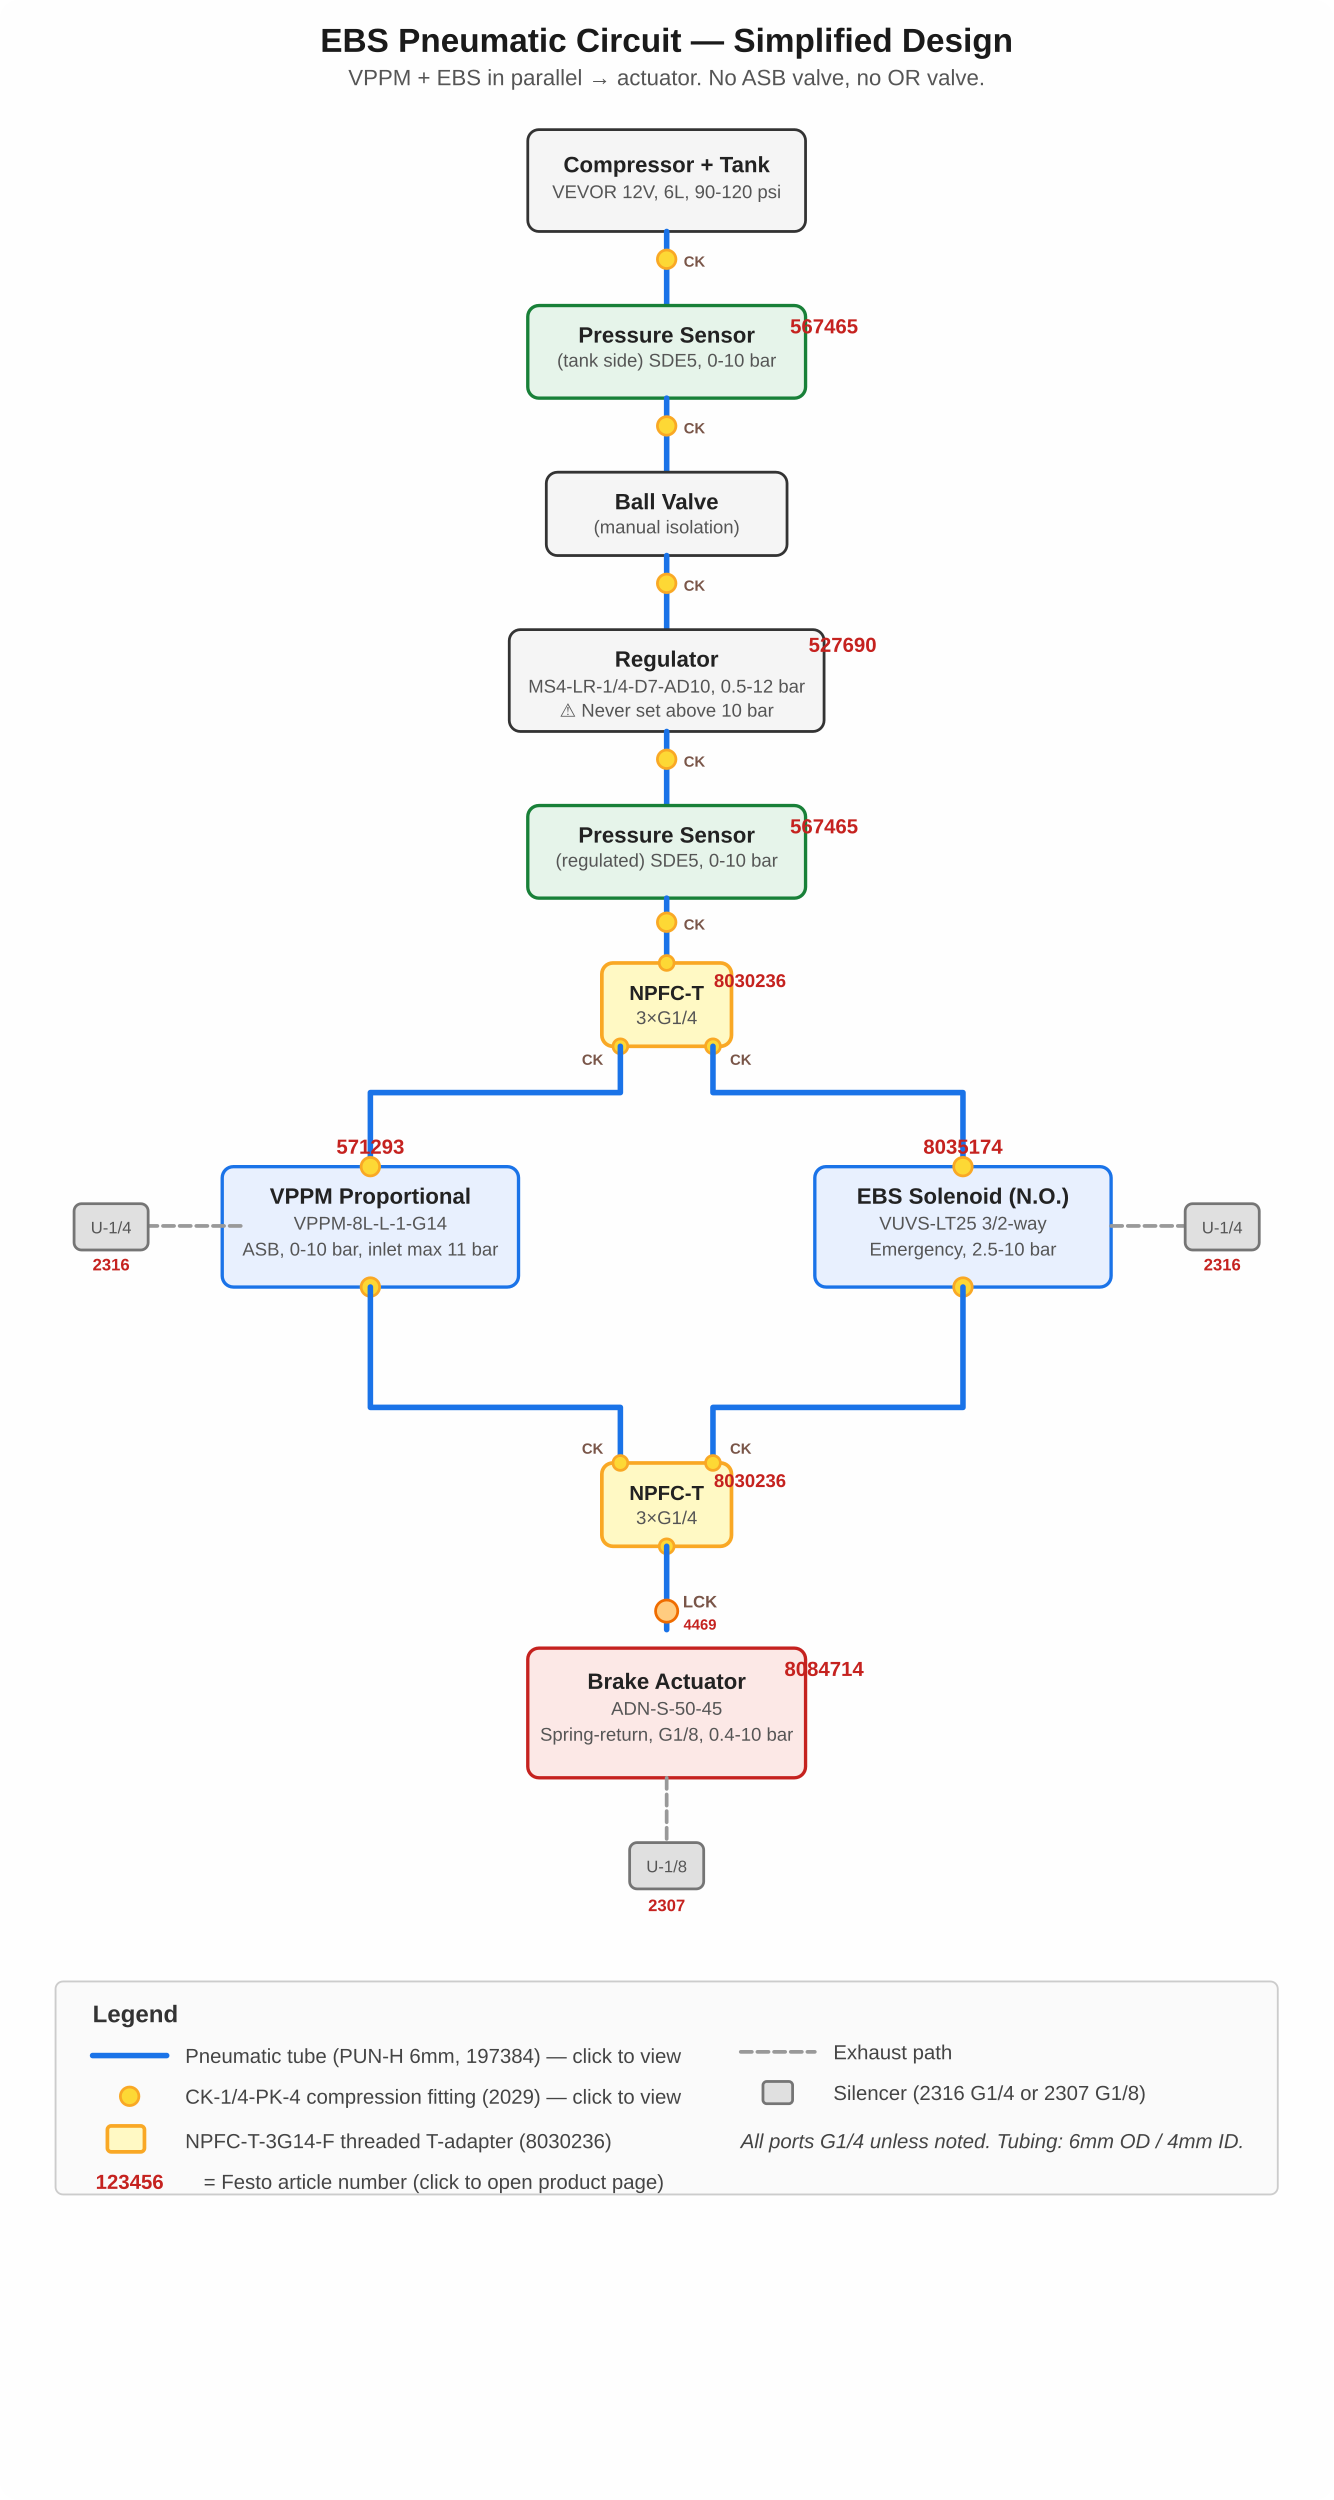
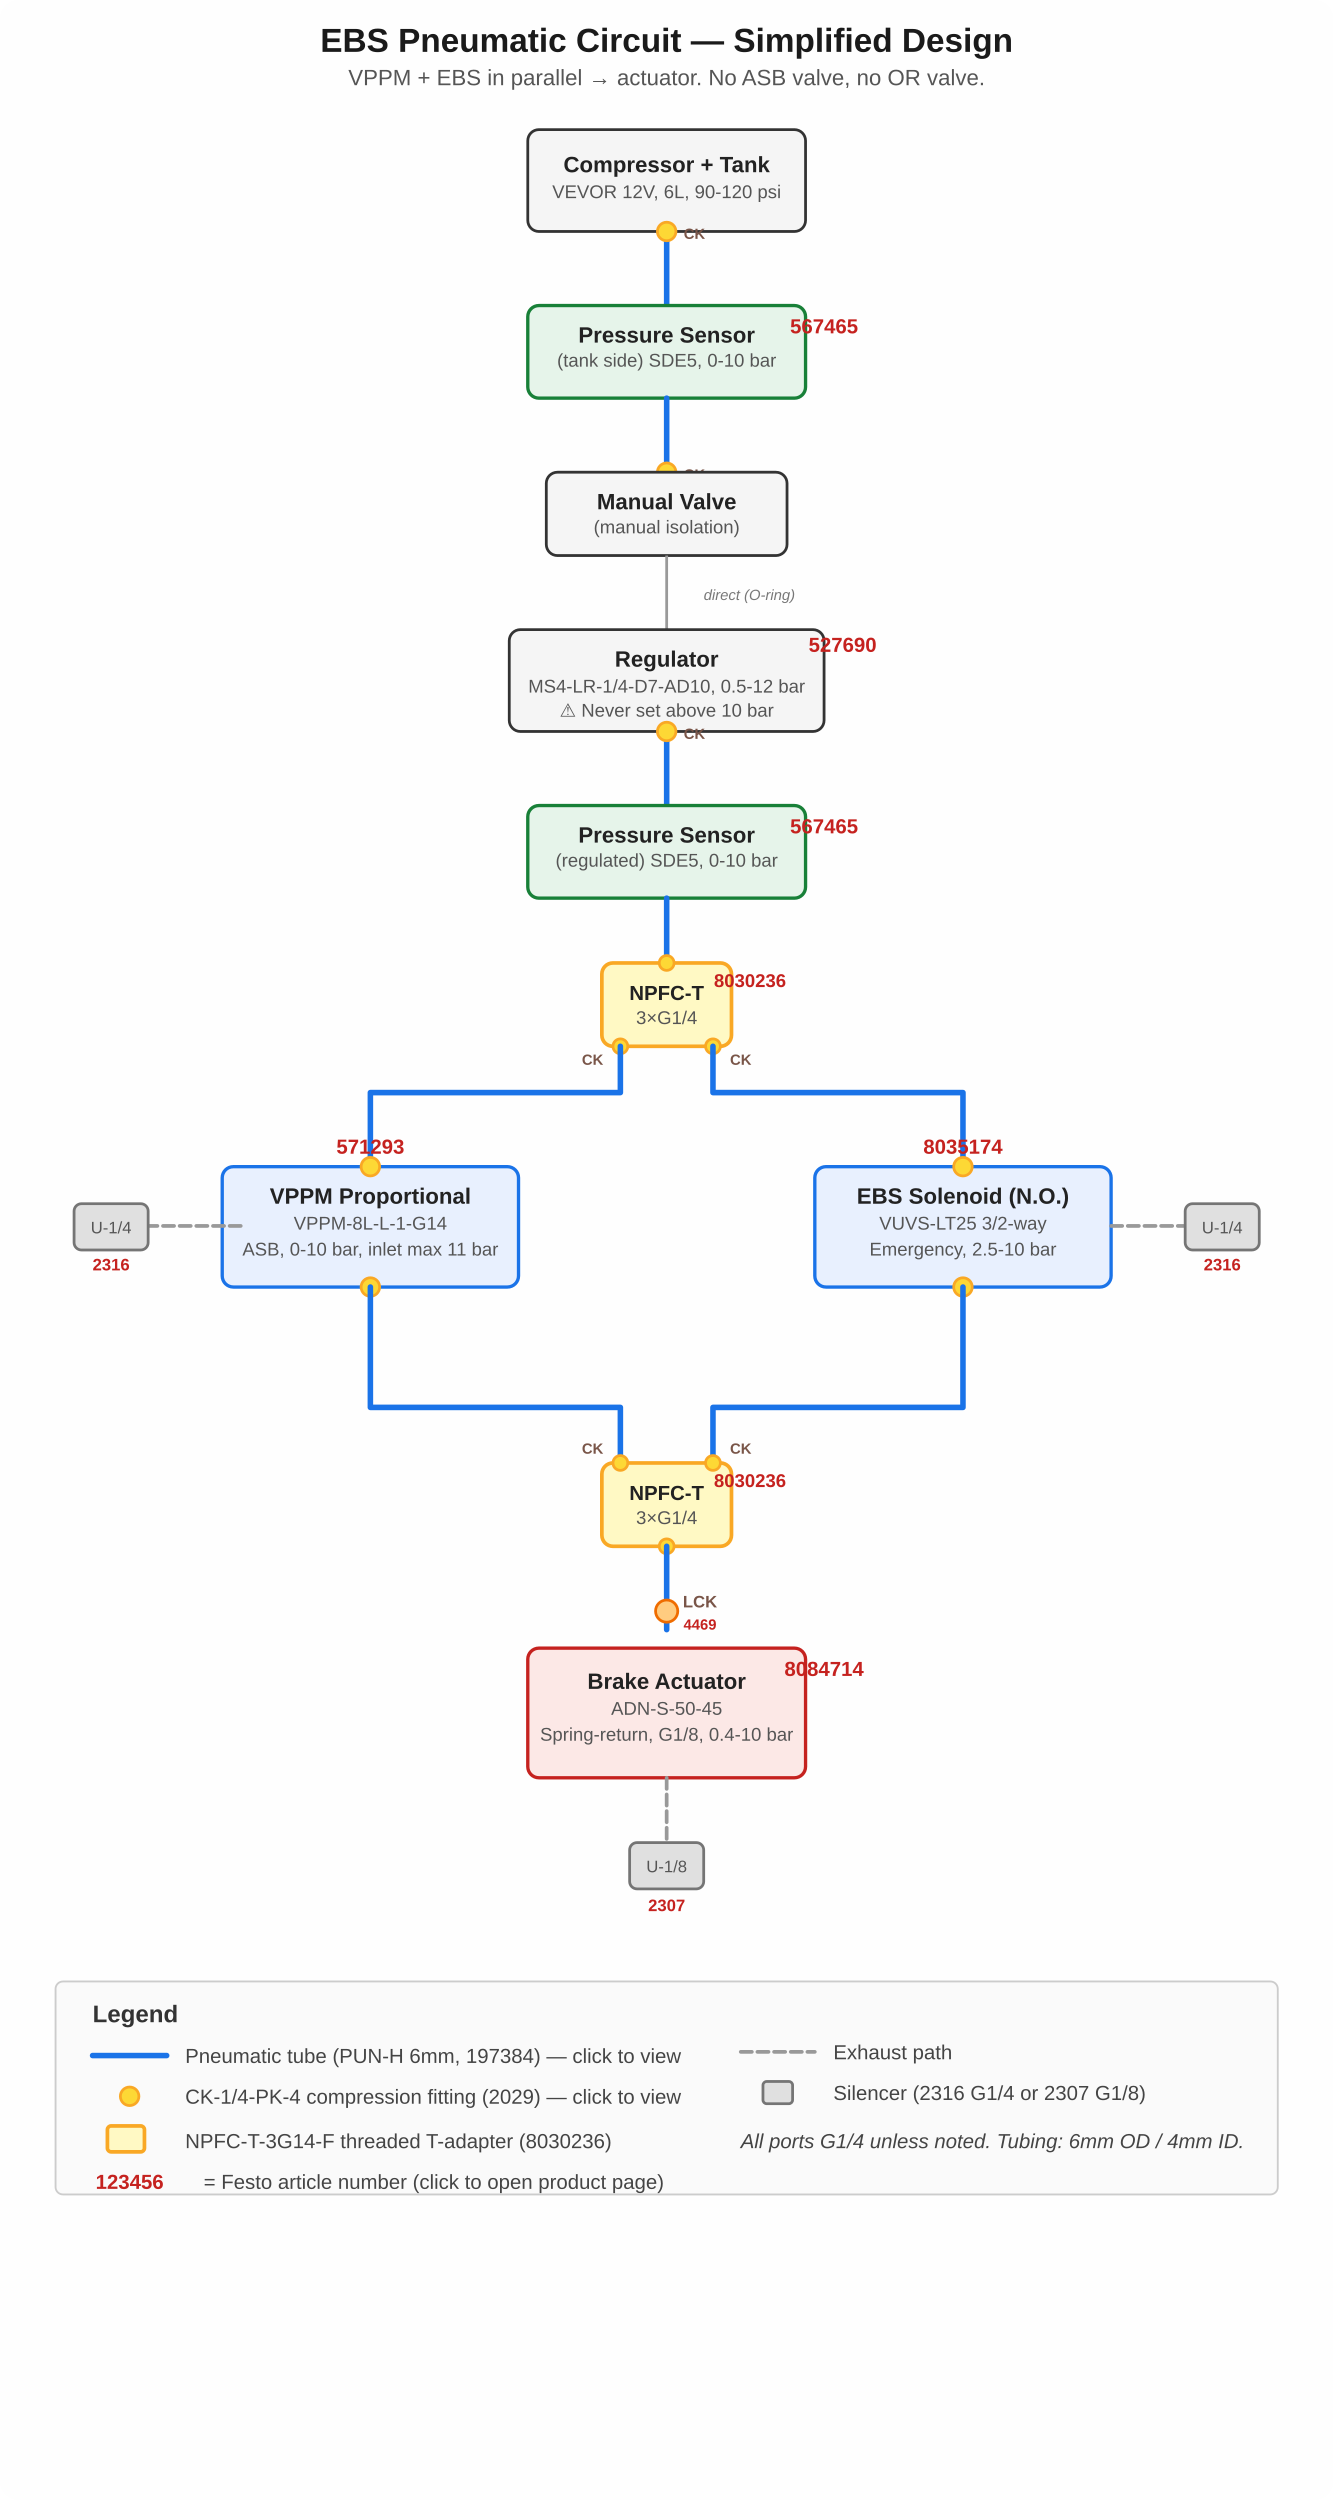
<svg xmlns="http://www.w3.org/2000/svg" xmlns:xlink="http://www.w3.org/1999/xlink" viewBox="0 0 720 1350" width="720" height="1350">
  <style>
    text { font-family: 'Segoe UI', Arial, Helvetica, sans-serif; }
    .title { font-size: 18px; font-weight: bold; fill: #1a1a1a; }
    .subtitle { font-size: 12px; fill: #555; }
    .comp-box { fill: #f5f5f5; stroke: #333; stroke-width: 1.5; rx: 6; }
    .comp-box-valve { fill: #e8f0fe; stroke: #1a73e8; stroke-width: 1.8; rx: 6; }
    .comp-box-actuator { fill: #fce8e6; stroke: #c5221f; stroke-width: 1.8; rx: 6; }
    .comp-box-sensor { fill: #e6f4ea; stroke: #188038; stroke-width: 1.8; rx: 6; }
    .comp-label { font-size: 12px; font-weight: 600; fill: #222; text-anchor: middle; }
    .comp-detail { font-size: 10px; fill: #555; text-anchor: middle; }
    .ref-num { font-size: 11px; font-weight: bold; fill: #c5221f; text-anchor: middle; }
    .port-label { font-size: 9px; fill: #666; text-anchor: middle; }
    .tube { fill: none; stroke: #1a73e8; stroke-width: 3; stroke-linecap: round; stroke-linejoin: round; }
    .tube-exhaust { fill: none; stroke: #999; stroke-width: 2; stroke-dasharray: 6,3; stroke-linecap: round; }
    .ck-fitting { fill: #fdd835; stroke: #f9a825; stroke-width: 1.5; }
    .ck-label { font-size: 8px; fill: #795548; text-anchor: middle; font-weight: 600; }
    .silencer { fill: #e0e0e0; stroke: #757575; stroke-width: 1.5; }
    .npfc-t { fill: #fff9c4; stroke: #f9a825; stroke-width: 2; }
    .legend-box { fill: #fafafa; stroke: #ccc; stroke-width: 1; rx: 4; }
-     a:hover .comp-box, a:hover .comp-box-valve, a:hover .comp-box-actuator, a:hover .comp-box-sensor {
+     a:hover .comp-box, a:hover .comp-box-valve, a:hover .comp-box-actuator,
+     a:hover .comp-box-sensor, a:hover .npfc-t, a:hover .silencer,
+     g:hover &gt; .comp-box {
      stroke-width: 3; filter: drop-shadow(0 2px 4px rgba(0,0,0,0.2));
    }
    a:hover .tube { stroke-width: 4; }
    a:hover .ck-fitting { stroke-width: 2.5; filter: drop-shadow(0 1px 3px rgba(0,0,0,0.3)); }
  </style>
  <rect width="720" height="1350" fill="#fefefe" rx="10" />
  <text x="360" y="28" text-anchor="middle" class="title">EBS Pneumatic Circuit — Simplified Design</text>
  <text x="360" y="46" text-anchor="middle" class="subtitle">VPPM + EBS in parallel → actuator. No ASB valve, no OR valve.</text>
  <g>
    <rect x="285" y="70" width="150" height="55" class="comp-box" />
    <text x="360" y="93" class="comp-label">Compressor + Tank</text>
    <text x="360" y="107" class="comp-detail">VEVOR 12V, 6L, 90-120 psi</text>
  </g>
  <a xlink:href="https://www.festo.com/es/es/a/197384/" target="_blank">
    <line x1="360" y1="125" x2="360" y2="165" class="tube" />
  </a>
  <a xlink:href="https://www.festo.com/es/es/a/2029/" target="_blank">
-     <circle cx="360" cy="140" r="5" class="ck-fitting" />
-     <text x="375" y="144" class="ck-label">CK</text>
+     <circle cx="360" cy="125" r="5" class="ck-fitting" />
+     <text x="375" y="129" class="ck-label">CK</text>
  </a>
  <a xlink:href="https://www.festo.com/es/es/a/567465/" target="_blank">
    <rect x="285" y="165" width="150" height="50" class="comp-box-sensor" />
    <text x="360" y="185" class="comp-label">Pressure Sensor</text>
    <text x="360" y="198" class="comp-detail">(tank side) SDE5, 0-10 bar</text>
    <text x="445" y="180" class="ref-num">567465</text>
  </a>
  <a xlink:href="https://www.festo.com/es/es/a/197384/" target="_blank">
    <line x1="360" y1="215" x2="360" y2="255" class="tube" />
  </a>
  <a xlink:href="https://www.festo.com/es/es/a/2029/" target="_blank">
-     <circle cx="360" cy="230" r="5" class="ck-fitting" />
-     <text x="375" y="234" class="ck-label">CK</text>
+     <circle cx="360" cy="255" r="5" class="ck-fitting" />
+     <text x="375" y="259" class="ck-label">CK</text>
  </a>
  <g>
    <rect x="295" y="255" width="130" height="45" class="comp-box" />
-     <text x="360" y="275" class="comp-label">Ball Valve</text>
+     <text x="360" y="275" class="comp-label">Manual Valve</text>
    <text x="360" y="288" class="comp-detail">(manual isolation)</text>
  </g>
-   <a xlink:href="https://www.festo.com/es/es/a/197384/" target="_blank">
-     <line x1="360" y1="300" x2="360" y2="340" class="tube" />
-   </a>
-   <a xlink:href="https://www.festo.com/es/es/a/2029/" target="_blank">
-     <circle cx="360" cy="315" r="5" class="ck-fitting" />
-     <text x="375" y="319" class="ck-label">CK</text>
-   </a>
+   <line x1="360" y1="300" x2="360" y2="340" stroke="#999" stroke-width="1.5" />
+   <text x="380" y="324" style="font-size:8px;fill:#777;font-style:italic;">direct (O-ring)</text>
  <a xlink:href="https://www.festo.com/es/es/a/527690/" target="_blank">
    <rect x="275" y="340" width="170" height="55" class="comp-box" />
    <text x="360" y="360" class="comp-label">Regulator</text>
    <text x="360" y="374" class="comp-detail">MS4-LR-1/4-D7-AD10, 0.5-12 bar</text>
    <text x="360" y="387" class="comp-detail">⚠ Never set above 10 bar</text>
    <text x="455" y="352" class="ref-num">527690</text>
  </a>
  <a xlink:href="https://www.festo.com/es/es/a/197384/" target="_blank">
    <line x1="360" y1="395" x2="360" y2="435" class="tube" />
  </a>
  <a xlink:href="https://www.festo.com/es/es/a/2029/" target="_blank">
-     <circle cx="360" cy="410" r="5" class="ck-fitting" />
-     <text x="375" y="414" class="ck-label">CK</text>
+     <circle cx="360" cy="395" r="5" class="ck-fitting" />
+     <text x="375" y="399" class="ck-label">CK</text>
  </a>
  <a xlink:href="https://www.festo.com/es/es/a/567465/" target="_blank">
    <rect x="285" y="435" width="150" height="50" class="comp-box-sensor" />
    <text x="360" y="455" class="comp-label">Pressure Sensor</text>
    <text x="360" y="468" class="comp-detail">(regulated) SDE5, 0-10 bar</text>
    <text x="445" y="450" class="ref-num">567465</text>
  </a>
  <a xlink:href="https://www.festo.com/es/es/a/197384/" target="_blank">
    <line x1="360" y1="485" x2="360" y2="520" class="tube" />
-   </a>
-   <a xlink:href="https://www.festo.com/es/es/a/2029/" target="_blank">
-     <circle cx="360" cy="498" r="5" class="ck-fitting" />
-     <text x="375" y="502" class="ck-label">CK</text>
  </a>
  <a xlink:href="https://www.festo.com/es/es/a/8030236/" target="_blank">
    <rect x="325" y="520" width="70" height="45" class="npfc-t" rx="6" />
    <text x="360" y="540" class="comp-label" style="font-size:11px">NPFC-T</text>
    <text x="360" y="553" class="comp-detail">3×G1/4</text>
    <text x="405" y="533" class="ref-num" style="font-size:10px">8030236</text>
  </a>
  <a xlink:href="https://www.festo.com/es/es/a/2029/" target="_blank">
    <circle cx="335" cy="565" r="4" class="ck-fitting" />
    <text x="320" y="575" class="ck-label">CK</text>
  </a>
  <a xlink:href="https://www.festo.com/es/es/a/2029/" target="_blank">
    <circle cx="385" cy="565" r="4" class="ck-fitting" />
    <text x="400" y="575" class="ck-label">CK</text>
  </a>
  <a xlink:href="https://www.festo.com/es/es/a/2029/" target="_blank">
    <circle cx="360" cy="520" r="4" class="ck-fitting" />
  </a>
  <a xlink:href="https://www.festo.com/es/es/a/197384/" target="_blank">
    <polyline points="335,565 335,590 200,590 200,630" class="tube" />
  </a>
  <a xlink:href="https://www.festo.com/es/es/a/197384/" target="_blank">
    <polyline points="385,565 385,590 520,590 520,630" class="tube" />
  </a>
  <a xlink:href="https://www.festo.com/es/es/a/571293/" target="_blank">
    <rect x="120" y="630" width="160" height="65" class="comp-box-valve" />
    <text x="200" y="650" class="comp-label">VPPM Proportional</text>
    <text x="200" y="664" class="comp-detail">VPPM-8L-L-1-G14</text>
    <text x="200" y="678" class="comp-detail">ASB, 0-10 bar, inlet max 11 bar</text>
    <text x="200" y="623" class="ref-num">571293</text>
  </a>
  <a xlink:href="https://www.festo.com/es/es/a/2029/" target="_blank">
    <circle cx="200" cy="630" r="5" class="ck-fitting" />
  </a>
  <a xlink:href="https://www.festo.com/es/es/a/2029/" target="_blank">
    <circle cx="200" cy="695" r="5" class="ck-fitting" />
  </a>
  <line x1="130" y1="662" x2="80" y2="662" class="tube-exhaust" />
  <a xlink:href="https://www.festo.com/es/es/a/2316/" target="_blank">
    <rect x="40" y="650" width="40" height="25" class="silencer" rx="4" />
    <text x="60" y="666" style="font-size:9px;fill:#555;text-anchor:middle;">U-1/4</text>
    <text x="60" y="686" class="ref-num" style="font-size:9px">2316</text>
  </a>
  <a xlink:href="https://www.festo.com/es/es/a/8035174/" target="_blank">
    <rect x="440" y="630" width="160" height="65" class="comp-box-valve" />
    <text x="520" y="650" class="comp-label">EBS Solenoid (N.O.)</text>
    <text x="520" y="664" class="comp-detail">VUVS-LT25 3/2-way</text>
    <text x="520" y="678" class="comp-detail">Emergency, 2.5-10 bar</text>
    <text x="520" y="623" class="ref-num">8035174</text>
  </a>
  <a xlink:href="https://www.festo.com/es/es/a/2029/" target="_blank">
    <circle cx="520" cy="630" r="5" class="ck-fitting" />
  </a>
  <a xlink:href="https://www.festo.com/es/es/a/2029/" target="_blank">
    <circle cx="520" cy="695" r="5" class="ck-fitting" />
  </a>
  <line x1="600" y1="662" x2="650" y2="662" class="tube-exhaust" />
  <a xlink:href="https://www.festo.com/es/es/a/2316/" target="_blank">
    <rect x="640" y="650" width="40" height="25" class="silencer" rx="4" />
    <text x="660" y="666" style="font-size:9px;fill:#555;text-anchor:middle;">U-1/4</text>
    <text x="660" y="686" class="ref-num" style="font-size:9px">2316</text>
  </a>
  <a xlink:href="https://www.festo.com/es/es/a/197384/" target="_blank">
    <polyline points="200,695 200,760 335,760 335,790" class="tube" />
  </a>
  <a xlink:href="https://www.festo.com/es/es/a/197384/" target="_blank">
    <polyline points="520,695 520,760 385,760 385,790" class="tube" />
  </a>
  <a xlink:href="https://www.festo.com/es/es/a/8030236/" target="_blank">
    <rect x="325" y="790" width="70" height="45" class="npfc-t" rx="6" />
    <text x="360" y="810" class="comp-label" style="font-size:11px">NPFC-T</text>
    <text x="360" y="823" class="comp-detail">3×G1/4</text>
    <text x="405" y="803" class="ref-num" style="font-size:10px">8030236</text>
  </a>
  <a xlink:href="https://www.festo.com/es/es/a/2029/" target="_blank">
    <circle cx="335" cy="790" r="4" class="ck-fitting" />
    <text x="320" y="785" class="ck-label">CK</text>
  </a>
  <a xlink:href="https://www.festo.com/es/es/a/2029/" target="_blank">
    <circle cx="385" cy="790" r="4" class="ck-fitting" />
    <text x="400" y="785" class="ck-label">CK</text>
  </a>
  <a xlink:href="https://www.festo.com/es/es/a/2029/" target="_blank">
    <circle cx="360" cy="835" r="4" class="ck-fitting" />
  </a>
  <a xlink:href="https://www.festo.com/es/es/a/197384/" target="_blank">
    <line x1="360" y1="835" x2="360" y2="880" class="tube" />
  </a>
  <a xlink:href="https://www.festo.com/es/es/a/4469/" target="_blank">
    <circle cx="360" cy="870" r="6" style="fill:#ffcc80;stroke:#ef6c00;stroke-width:1.5;" />
    <text x="378" y="868" class="ck-label" style="font-size:9px">LCK</text>
    <text x="378" y="880" class="ref-num" style="font-size:8px">4469</text>
  </a>
  <a xlink:href="https://www.festo.com/gb/en/a/8084714/" target="_blank">
    <rect x="285" y="890" width="150" height="70" class="comp-box-actuator" />
    <text x="360" y="912" class="comp-label">Brake Actuator</text>
    <text x="360" y="926" class="comp-detail">ADN-S-50-45</text>
    <text x="360" y="940" class="comp-detail">Spring-return, G1/8, 0.4-10 bar</text>
    <text x="445" y="905" class="ref-num">8084714</text>
  </a>
  <line x1="360" y1="960" x2="360" y2="995" class="tube-exhaust" />
  <a xlink:href="https://www.festo.com/es/es/a/2307/" target="_blank">
    <rect x="340" y="995" width="40" height="25" class="silencer" rx="4" />
    <text x="360" y="1011" style="font-size:9px;fill:#555;text-anchor:middle;">U-1/8</text>
    <text x="360" y="1032" class="ref-num" style="font-size:9px">2307</text>
  </a>
  <rect x="30" y="1070" width="660" height="115" class="legend-box" />
  <text x="50" y="1092" style="font-size:13px;font-weight:bold;fill:#333;">Legend</text>
  <line x1="50" y1="1110" x2="90" y2="1110" class="tube" />
  <text x="100" y="1114" style="font-size:11px;fill:#444;">Pneumatic tube (PUN-H 6mm, 197384) — click to view</text>
  <circle cx="70" cy="1132" r="5" class="ck-fitting" />
  <text x="100" y="1136" style="font-size:11px;fill:#444;">CK-1/4-PK-4 compression fitting (2029) — click to view</text>
  <rect x="58" y="1148" width="20" height="14" class="npfc-t" rx="2" />
  <text x="100" y="1160" style="font-size:11px;fill:#444;">NPFC-T-3G14-F threaded T-adapter (8030236)</text>
  <text x="70" y="1182" class="ref-num" style="font-size:11px;">123456</text>
  <text x="110" y="1182" style="font-size:11px;fill:#444;">= Festo article number (click to open product page)</text>
  <line x1="400" y1="1108" x2="440" y2="1108" class="tube-exhaust" />
  <text x="450" y="1112" style="font-size:11px;fill:#444;">Exhaust path</text>
  <rect x="412" y="1124" width="16" height="12" class="silencer" rx="2" />
  <text x="450" y="1134" style="font-size:11px;fill:#444;">Silencer (2316 G1/4 or 2307 G1/8)</text>
  <text x="400" y="1160" style="font-size:11px;fill:#444;font-style:italic;">All ports G1/4 unless noted. Tubing: 6mm OD / 4mm ID.</text>
</svg>
